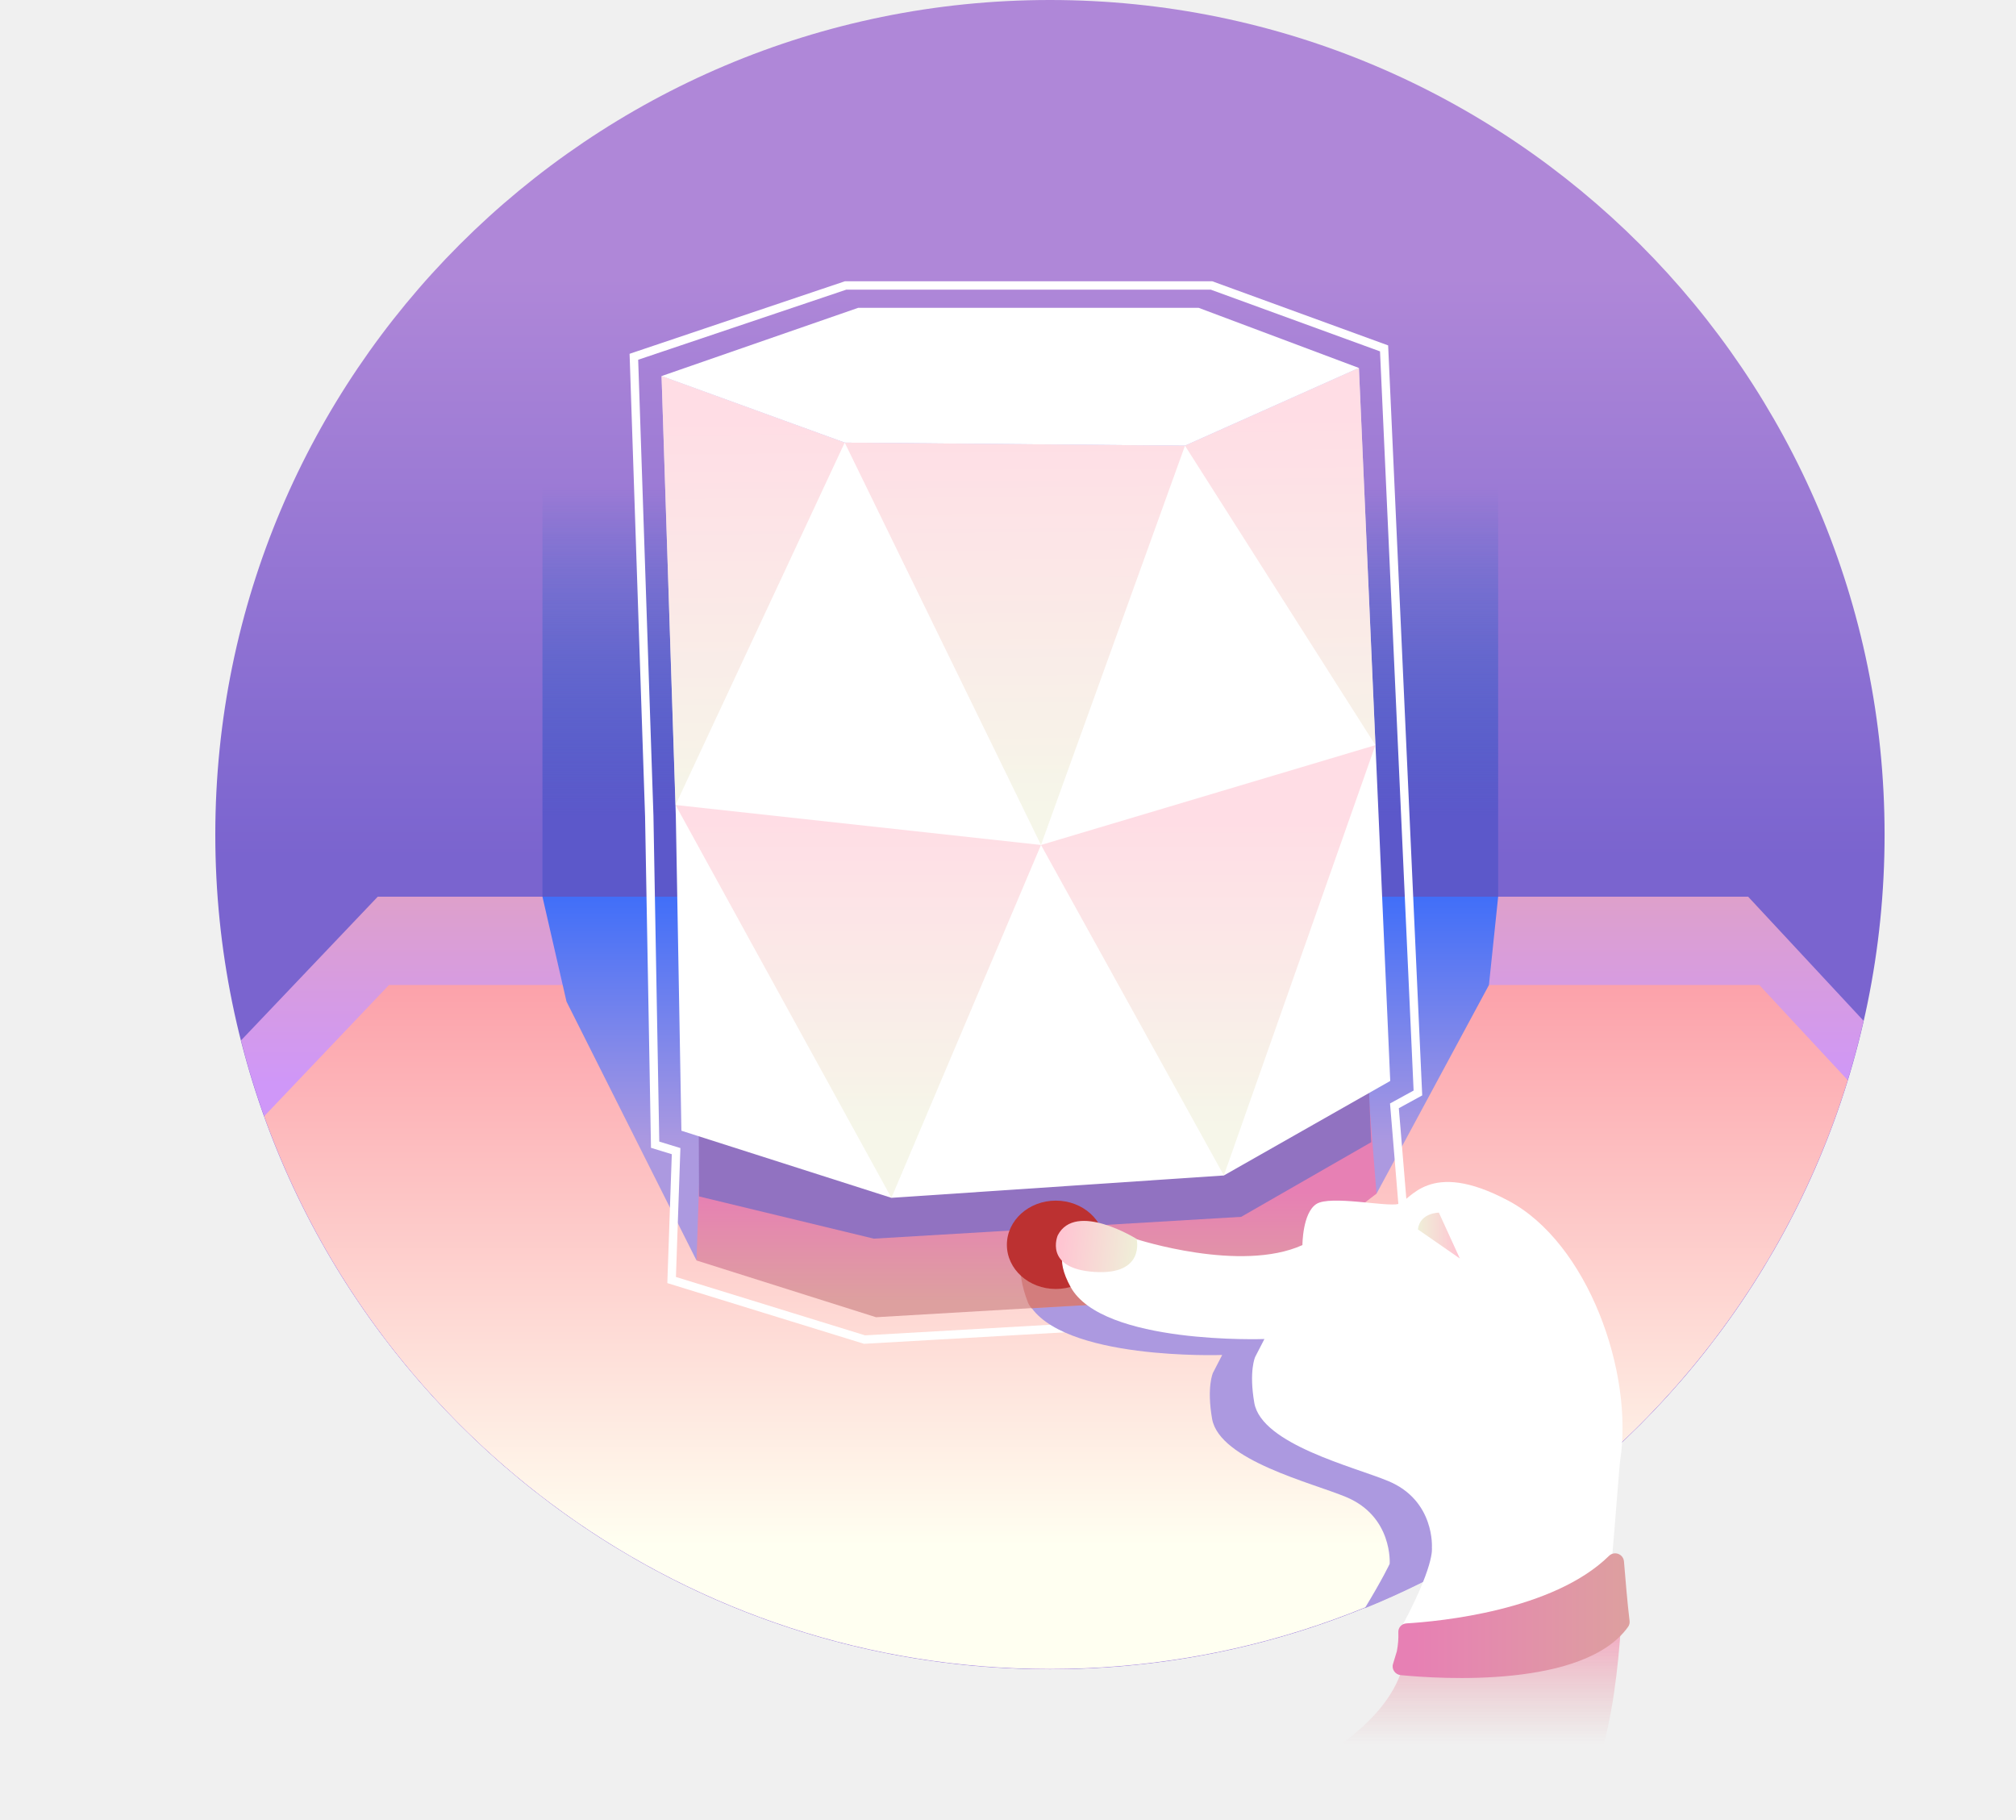
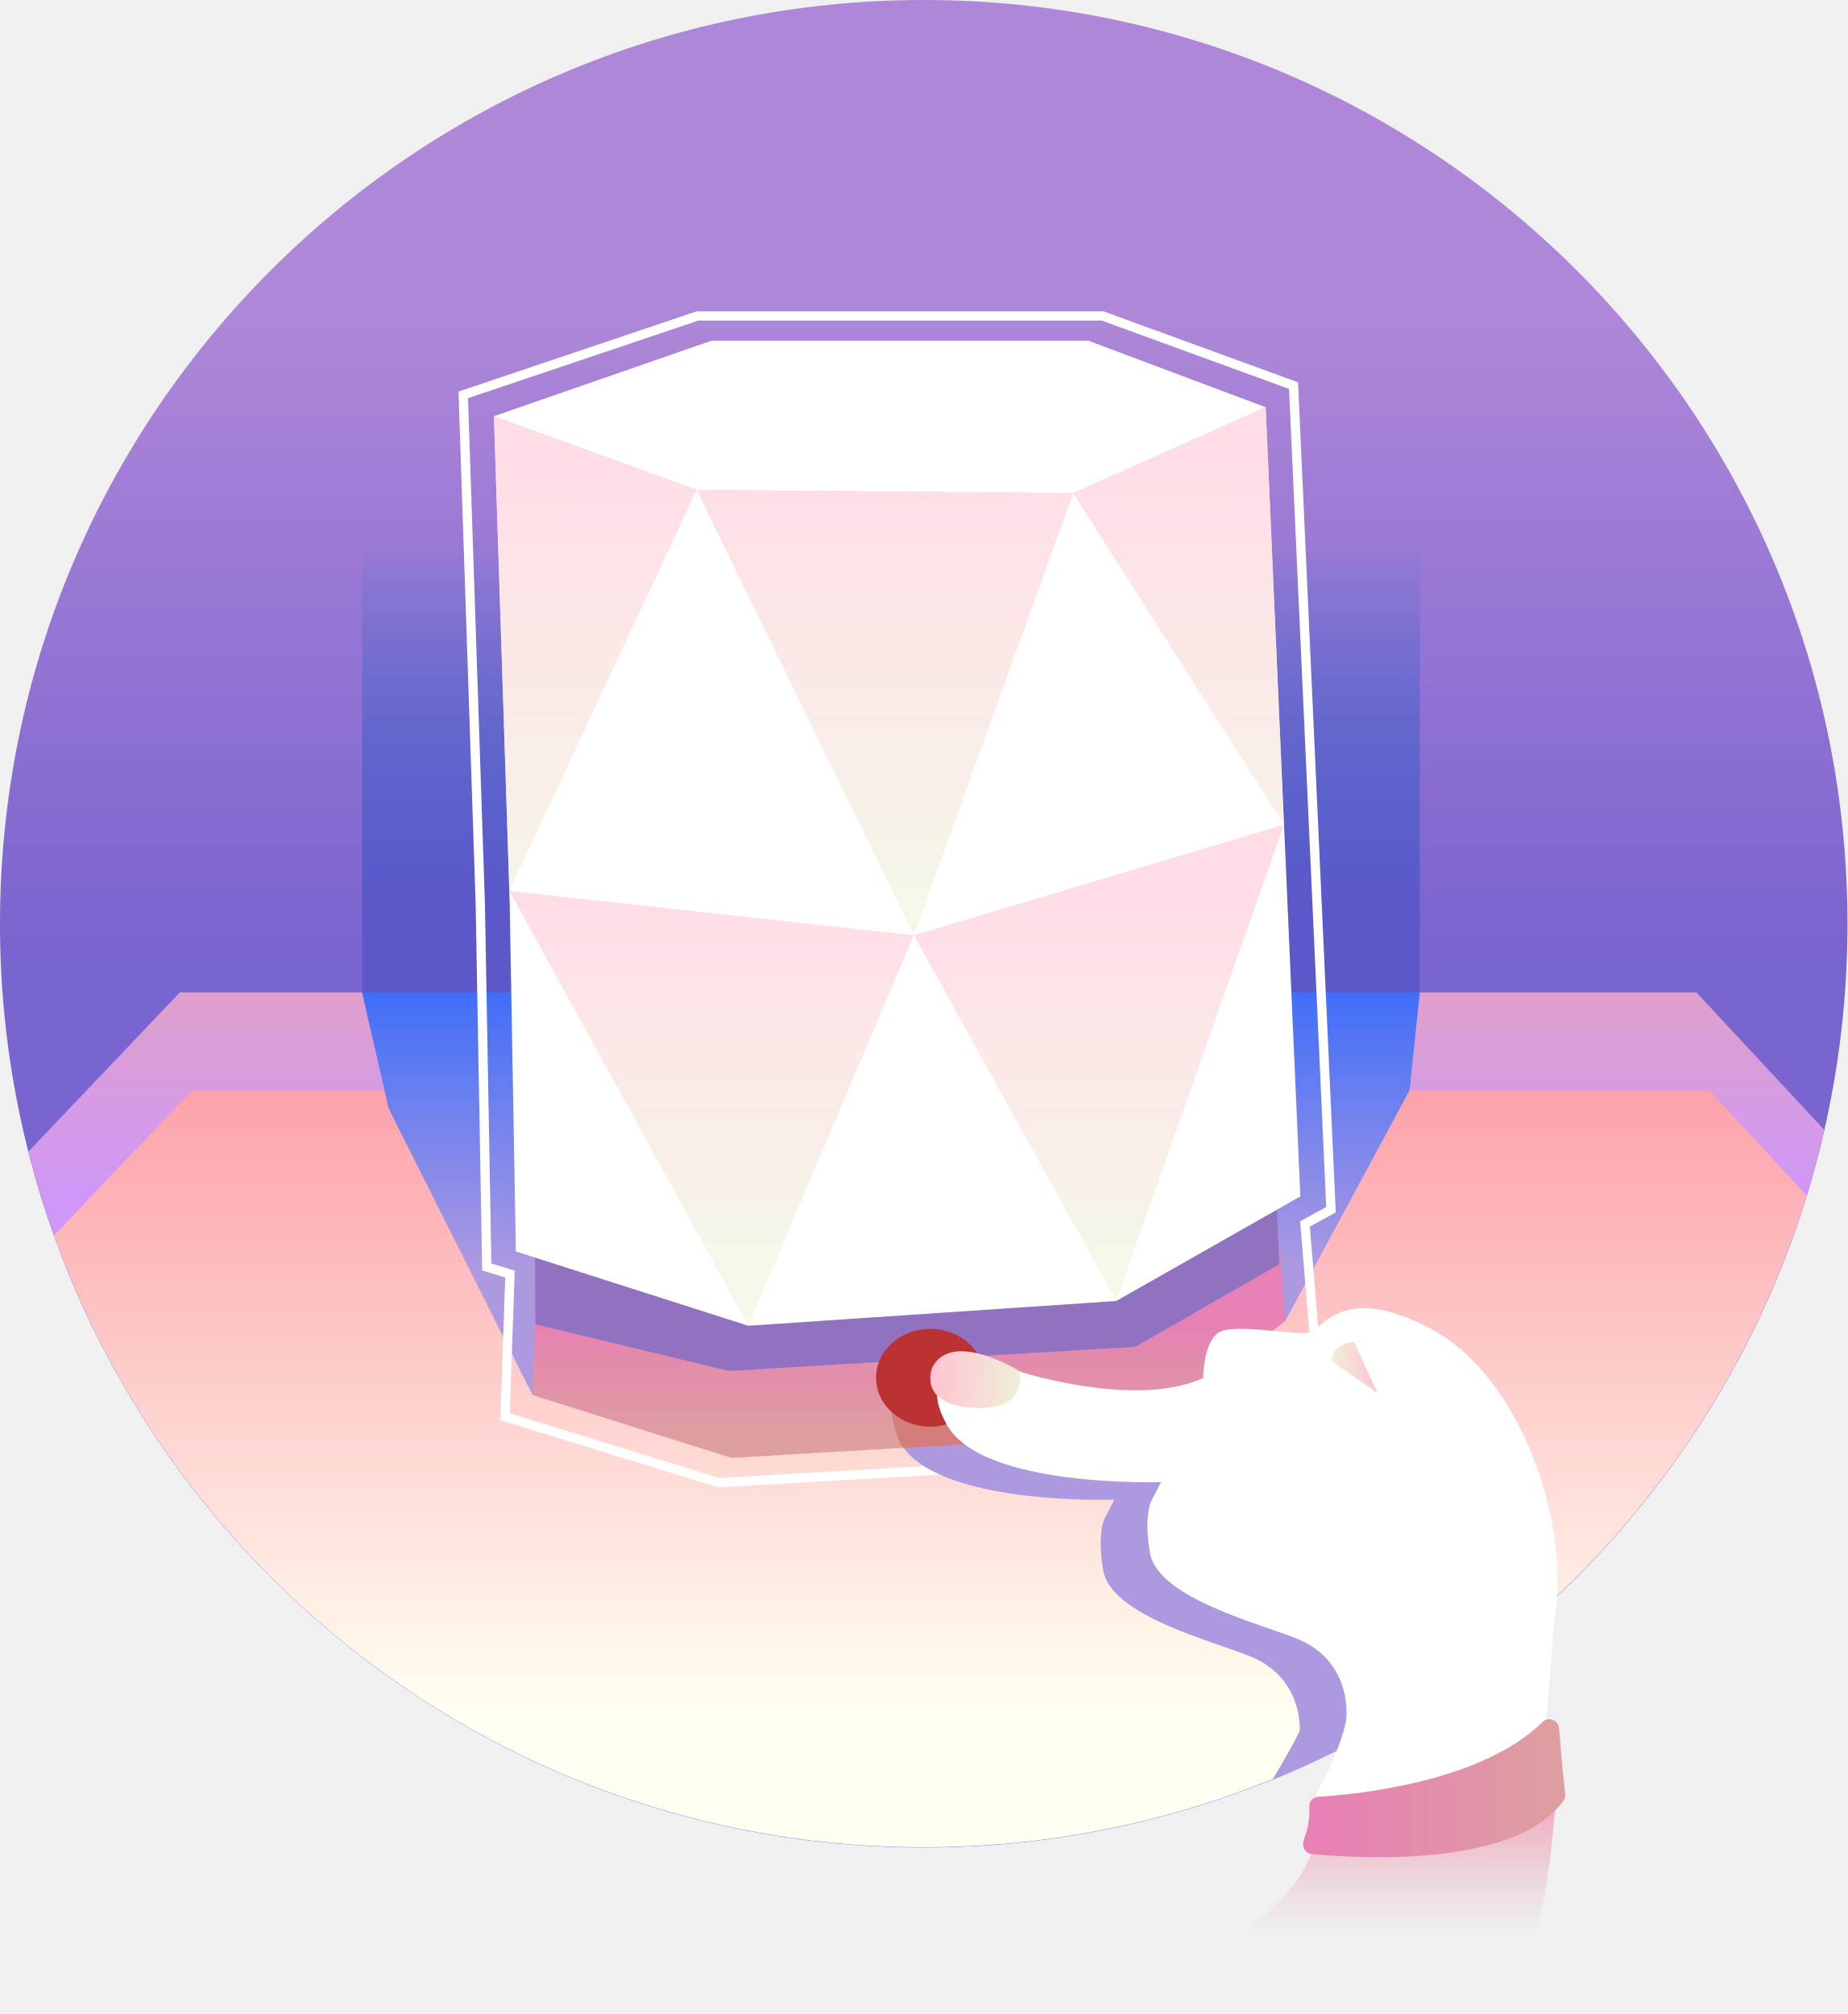
- <svg xmlns="http://www.w3.org/2000/svg" version="1.1" id="Layer_1" x="0px" y="0px" viewBox="0 0 721 650.8" enable-background="new 0 0 721 650.8" xml:space="preserve">
+ <svg xmlns="http://www.w3.org/2000/svg" version="1.1" id="Layer_1" x="0px" y="0px" viewBox="0 0 597 650.8" style="enable-background:new 0 0 597 650.8;" xml:space="preserve">
+   <style type="text/css">
+ 	.st0{fill:url(#SVGID_1_);}
+ 	.st1{fill:url(#SVGID_2_);}
+ 	.st2{fill:url(#SVGID_3_);}
+ 	.st3{fill:url(#SVGID_4_);}
+ 	.st4{fill:url(#SVGID_5_);}
+ 	.st5{fill:none;stroke:#FFFFFF;stroke-width:3;stroke-miterlimit:10;}
+ 	.st6{fill:#AC99E0;}
+ 	.st7{fill:url(#SVGID_6_);}
+ 	.st8{fill:#9172C1;}
+ 	.st9{fill:#FFFFFF;}
+ 	.st10{opacity:0.57;}
+ 	.st11{fill:url(#SVGID_7_);}
+ 	.st12{fill:url(#SVGID_8_);}
+ 	.st13{fill:url(#SVGID_9_);}
+ 	.st14{fill:url(#SVGID_10_);}
+ 	.st15{fill:url(#SVGID_11_);}
+ 	.st16{fill:#D37D7D;}
+ 	.st17{fill:#BC3131;}
+ 	.st18{fill:url(#SVGID_12_);}
+ 	.st19{fill:url(#SVGID_13_);}
+ 	.st20{fill:url(#SVGID_14_);}
+ 	.st21{fill:url(#SVGID_15_);}
+ </style>
  <g>
-     <linearGradient id="SVGID_1_" gradientUnits="userSpaceOnUse" x1="375.503" y1="97.452" x2="375.503" y2="306.666">
+     <linearGradient id="SVGID_1_" gradientUnits="userSpaceOnUse" x1="298.5" y1="554.548" x2="298.5" y2="345.334" gradientTransform="matrix(1 0 0 -1 0 652)">
      <stop offset="7.131410e-03" style="stop-color:#AF87D8" />
      <stop offset="1" style="stop-color:#7A64CF" />
    </linearGradient>
-     <circle fill="url(#SVGID_1_)" cx="375.5" cy="298.5" r="298.5" />
-     <linearGradient id="SVGID_2_" gradientUnits="userSpaceOnUse" x1="376.35" y1="387.245" x2="376.35" y2="285.201">
+     <circle class="st0" cx="298.5" cy="298.5" r="298.5" />
+     <linearGradient id="SVGID_2_" gradientUnits="userSpaceOnUse" x1="299.35" y1="264.755" x2="299.35" y2="366.799" gradientTransform="matrix(1 0 0 -1 0 652)">
      <stop offset="0" style="stop-color:#CF97F8" />
      <stop offset="1" style="stop-color:#E6A5B3" />
    </linearGradient>
-     <path fill="url(#SVGID_2_)" d="M135.1,320.7l-48.9,51.4C119,501.4,236.1,596.9,375.5,596.9c141.9,0,260.7-99.1,291-231.8   l-41.3-44.4H135.1z" />
-     <linearGradient id="SVGID_3_" gradientUnits="userSpaceOnUse" x1="377.65" y1="339.988" x2="377.65" y2="552.742">
+     <path class="st1" d="M58.1,320.7L9.2,372.1C42,501.4,159.1,596.9,298.5,596.9c141.9,0,260.7-99.1,291-231.8l-41.3-44.4L58.1,320.7   L58.1,320.7z" />
+     <linearGradient id="SVGID_3_" gradientUnits="userSpaceOnUse" x1="300.65" y1="312.012" x2="300.65" y2="99.258" gradientTransform="matrix(1 0 0 -1 0 652)">
      <stop offset="0" style="stop-color:#FC9CA6" />
      <stop offset="1" style="stop-color:#FFFFF1" />
    </linearGradient>
-     <path fill="url(#SVGID_3_)" d="M94.5,399.2c41.3,115.3,151.5,197.7,281,197.7c134.3,0,247.8-88.7,285.3-210.6l-31.6-34H139.1   L94.5,399.2z" />
-     <linearGradient id="SVGID_4_" gradientUnits="userSpaceOnUse" x1="364.892" y1="291.881" x2="364.892" y2="160.171">
+     <path class="st2" d="M17.5,399.2c41.3,115.3,151.5,197.7,281,197.7c134.3,0,247.8-88.7,285.3-210.6l-31.6-34H62.1L17.5,399.2z" />
+     <linearGradient id="SVGID_4_" gradientUnits="userSpaceOnUse" x1="287.9" y1="360.119" x2="287.9" y2="491.829" gradientTransform="matrix(1 0 0 -1 0 652)">
      <stop offset="0" style="stop-color:#5C58CA" />
      <stop offset="0.896" style="stop-color:#2265C8;stop-opacity:0" />
    </linearGradient>
-     <polygon fill="url(#SVGID_4_)" points="194,320.7 194,120.4 276.9,96.1 464.9,100.4 535.8,131.6 535.8,320.7  " />
-     <linearGradient id="SVGID_5_" gradientUnits="userSpaceOnUse" x1="364.892" y1="408.941" x2="364.892" y2="315.239">
+     <polygon class="st3" points="117,320.7 117,120.4 199.9,96.1 387.9,100.4 458.8,131.6 458.8,320.7  " />
+     <linearGradient id="SVGID_5_" gradientUnits="userSpaceOnUse" x1="287.9" y1="243.059" x2="287.9" y2="336.761" gradientTransform="matrix(1 0 0 -1 0 652)">
      <stop offset="0" style="stop-color:#AC99E0" />
      <stop offset="1" style="stop-color:#3A6CFA" />
    </linearGradient>
-     <polygon fill="url(#SVGID_5_)" points="252.6,420.4 249.1,450.8 202.6,358.2 194,320.7 535.8,320.7 532.5,352.3 492.3,426.9  " />
-     <polygon fill="none" stroke="#FFFFFF" stroke-width="3" stroke-miterlimit="10" points="507.1,390.9 495,124.6 433.3,102.1    302.4,102.1 226.7,127.6 232.2,291.9 234.3,409.4 241.8,411.7 240.2,457.8 309.2,479.1 450.6,471 501.8,432.9 498.7,395.5  " />
-     <path fill="#AC99E0" d="M524.3,435.1c-28.6-15.2-27.1,15-39.3,1.2c-2.9-3.3-24.3-3.2-29.3,0c-5,3.2-5,14.7-5,14.7   c-22.1,10-59.3-2.1-59.3-2.1c-12.1-4.3-35-3.6-23.6,17.1c11.4,20.7,69.3,18.6,69.3,18.6l-3.3,6.4c0,0-2.3,5-0.3,16.5   c2.7,14.8,35.7,22.8,47.9,27.9c16.8,7,15.6,23.9,15.6,23.9s-2.4,5.2-8.9,15.9c27.6-11.2,53.2-26.5,75.9-45.1   c0.1-0.6,0.2-1.3,0.3-1.8C569.3,496.7,552.8,450.2,524.3,435.1z" />
+     <polygon class="st4" points="175.6,420.4 172.1,450.8 125.6,358.2 117,320.7 458.8,320.7 455.5,352.3 415.3,426.9  " />
+     <polygon class="st5" points="430.1,390.9 418,124.6 356.3,102.1 225.4,102.1 149.7,127.6 155.2,291.9 157.3,409.4 164.8,411.7    163.2,457.8 232.2,479.1 373.6,471 424.8,432.9 421.7,395.5  " />
+     <path class="st6" d="M447.3,435.1c-28.6-15.2-27.1,15-39.3,1.2c-2.9-3.3-24.3-3.2-29.3,0s-5,14.7-5,14.7   c-22.1,10-59.3-2.1-59.3-2.1c-12.1-4.3-35-3.6-23.6,17.1s69.3,18.6,69.3,18.6l-3.3,6.4c0,0-2.3,5-0.3,16.5   c2.7,14.8,35.7,22.8,47.9,27.9c16.8,7,15.6,23.9,15.6,23.9s-2.4,5.2-8.9,15.9c27.6-11.2,53.2-26.5,75.9-45.1   c0.1-0.6,0.2-1.3,0.3-1.8C492.3,496.7,475.8,450.2,447.3,435.1z" />
    <g>
-       <linearGradient id="SVGID_6_" gradientUnits="userSpaceOnUse" x1="370.695" y1="422.512" x2="370.695" y2="465.516">
+       <linearGradient id="SVGID_6_" gradientUnits="userSpaceOnUse" x1="293.7" y1="229.488" x2="293.7" y2="186.484" gradientTransform="matrix(1 0 0 -1 0 652)">
        <stop offset="9.030449e-02" style="stop-color:#E780B4" />
        <stop offset="1" style="stop-color:#DDA09F" />
      </linearGradient>
-       <polygon fill="url(#SVGID_6_)" points="250.6,406.6 249.1,450.8 313.3,471.1 444.7,463.4 492.3,426.9 489,385.8 437.7,420.4     318.8,428.4   " />
-       <polygon fill="#9172C1" points="249.8,378.4 250,427.9 312.5,443 443.9,435.2 490.4,408.5 488.2,357.6 436.9,392.2 318,400.2       " />
-       <polygon fill="#FFFFFF" points="236.6,134.5 241.7,291.8 243.7,404.4 318.8,428.4 437.7,420.4 497.2,386.6 486,131.6 423.8,159.4     302.1,158.3   " />
-       <polygon fill="#FFFFFF" points="423.8,159.4 491.9,266.5 372.3,302.2   " />
-       <g opacity="0.57">
-         <linearGradient id="SVGID_7_" gradientUnits="userSpaceOnUse" x1="363.89" y1="288.34" x2="362.89" y2="150.34">
+       <polygon class="st7" points="173.6,406.6 172.1,450.8 236.3,471.1 367.7,463.4 415.3,426.9 412,385.8 360.7,420.4 241.8,428.4       " />
+       <polygon class="st8" points="172.8,378.4 173,427.9 235.5,443 366.9,435.2 413.4,408.5 411.2,357.6 359.9,392.2 241,400.2   " />
+       <polygon class="st9" points="159.6,134.5 164.7,291.8 166.7,404.4 241.8,428.4 360.7,420.4 420.2,386.6 409,131.6 346.8,159.4     225.1,158.3   " />
+       <polygon class="st9" points="346.8,159.4 414.9,266.5 295.3,302.2   " />
+       <g class="st10">
+         <linearGradient id="SVGID_7_" gradientUnits="userSpaceOnUse" x1="286.888" y1="363.66" x2="285.888" y2="501.66" gradientTransform="matrix(1 0 0 -1 0 652)">
          <stop offset="1.802885e-03" style="stop-color:#EFEFD8" />
          <stop offset="1" style="stop-color:#FFC4D2" />
        </linearGradient>
-         <polygon fill="url(#SVGID_7_)" points="302.1,158.3 372.3,302.2 423.8,159.4    " />
-         <linearGradient id="SVGID_8_" gradientUnits="userSpaceOnUse" x1="270.349" y1="289.018" x2="269.349" y2="151.018">
+         <polygon class="st11" points="225.1,158.3 295.3,302.2 346.8,159.4    " />
+         <linearGradient id="SVGID_8_" gradientUnits="userSpaceOnUse" x1="193.383" y1="362.982" x2="192.383" y2="500.982" gradientTransform="matrix(1 0 0 -1 0 652)">
          <stop offset="1.802885e-03" style="stop-color:#EFEFD8" />
          <stop offset="1" style="stop-color:#FFC4D2" />
        </linearGradient>
-         <polygon fill="url(#SVGID_8_)" points="302.1,158.3 241.6,287.9 236.6,134.5    " />
-         <linearGradient id="SVGID_9_" gradientUnits="userSpaceOnUse" x1="306.948" y1="402.245" x2="306.948" y2="294.245">
+         <polygon class="st12" points="225.1,158.3 164.6,287.9 159.6,134.5    " />
+         <linearGradient id="SVGID_9_" gradientUnits="userSpaceOnUse" x1="229.95" y1="249.755" x2="229.95" y2="357.755" gradientTransform="matrix(1 0 0 -1 0 652)">
          <stop offset="1.802885e-03" style="stop-color:#EFEFD8" />
          <stop offset="1" style="stop-color:#FFC4D2" />
        </linearGradient>
-         <polygon fill="url(#SVGID_9_)" points="241.6,287.9 372.3,302.2 318.8,428.4    " />
-         <linearGradient id="SVGID_10_" gradientUnits="userSpaceOnUse" x1="432.126" y1="402.245" x2="432.126" y2="294.245">
+         <polygon class="st13" points="164.6,287.9 295.3,302.2 241.8,428.4    " />
+         <linearGradient id="SVGID_10_" gradientUnits="userSpaceOnUse" x1="355.1" y1="249.755" x2="355.1" y2="357.755" gradientTransform="matrix(1 0 0 -1 0 652)">
          <stop offset="1.802885e-03" style="stop-color:#EFEFD8" />
          <stop offset="1" style="stop-color:#FFC4D2" />
        </linearGradient>
-         <polygon fill="url(#SVGID_10_)" points="372.3,302.2 437.7,420.4 491.9,266.5    " />
-         <linearGradient id="SVGID_11_" gradientUnits="userSpaceOnUse" x1="458.418" y1="287.655" x2="457.418" y2="149.655">
+         <polygon class="st14" points="295.3,302.2 360.7,420.4 414.9,266.5    " />
+         <linearGradient id="SVGID_11_" gradientUnits="userSpaceOnUse" x1="381.391" y1="364.345" x2="380.391" y2="502.345" gradientTransform="matrix(1 0 0 -1 0 652)">
          <stop offset="1.802885e-03" style="stop-color:#EFEFD8" />
          <stop offset="1" style="stop-color:#FFC4D2" />
        </linearGradient>
-         <polygon fill="url(#SVGID_11_)" points="486,131.6 423.8,159.4 491.9,266.5    " />
+         <polygon class="st15" points="409,131.6 346.8,159.4 414.9,266.5    " />
      </g>
-       <polygon fill="#FFFFFF" points="486,131.6 428.7,110.1 306.9,110.1 236.6,134.5 302.1,158.3 423.8,159.4   " />
+       <polygon class="st9" points="409,131.6 351.7,110.1 229.9,110.1 159.6,134.5 225.1,158.3 346.8,159.4   " />
    </g>
-     <path fill="#D37D7D" d="M480,467.9c-7.6-0.5-18.6-19.6-22.5-17.1c-5,3.2-6.9,0.2-6.9,0.2c-22.1,10-63.7-15.9-63.7-15.9   c-12.1-4.3-28.7,6.8-19.2,30.9c0.3,0.7,0.8,1.3,1.2,1.9l75.7-4.4L480,467.9z" />
-     <ellipse fill="#BC3131" cx="377.6" cy="445.2" rx="17.5" ry="15.8" />
-     <path fill="#FFFFFF" d="M539.4,429.4c-28.6-15.2-35,0.2-39.3,1.2c-4.3,1.1-24.3-3.2-29.3,0c-5,3.2-5,14.7-5,14.7   c-22.1,10-59.3-2.1-59.3-2.1c-12.1-4.3-35-3.6-23.6,17.1c11.4,20.7,69.3,18.6,69.3,18.6l-3.3,6.4c0,0-2.3,5-0.3,16.5   c2.7,14.8,35.7,22.8,47.9,27.9c16.8,7,15.6,23.9,15.6,23.9s1.2,6.4-12,30.4c30.3,19.2,52.2,5.8,75.3-15.2c0.6-2.5,3.7-44.2,4-46.2   C584.4,490.9,567.9,444.5,539.4,429.4z" />
-     <linearGradient id="SVGID_12_" gradientUnits="userSpaceOnUse" x1="507.071" y1="441.874" x2="522.07" y2="441.874">
+     <path class="st16" d="M403,467.9c-7.6-0.5-18.6-19.6-22.5-17.1c-5,3.2-6.9,0.2-6.9,0.2c-22.1,10-63.7-15.9-63.7-15.9   c-12.1-4.3-28.7,6.8-19.2,30.9c0.3,0.7,0.8,1.3,1.2,1.9l75.7-4.4L403,467.9z" />
+     <ellipse class="st17" cx="300.6" cy="445.2" rx="17.5" ry="15.8" />
+     <path class="st9" d="M462.4,429.4c-28.6-15.2-35,0.2-39.3,1.2c-4.3,1.1-24.3-3.2-29.3,0s-5,14.7-5,14.7c-22.1,10-59.3-2.1-59.3-2.1   c-12.1-4.3-35-3.6-23.6,17.1s69.3,18.6,69.3,18.6l-3.3,6.4c0,0-2.3,5-0.3,16.5c2.7,14.8,35.7,22.8,47.9,27.9   c16.8,7,15.6,23.9,15.6,23.9s1.2,6.4-12,30.4c30.3,19.2,52.2,5.8,75.3-15.2c0.6-2.5,3.7-44.2,4-46.2   C507.4,490.9,490.9,444.5,462.4,429.4z" />
+     <linearGradient id="SVGID_12_" gradientUnits="userSpaceOnUse" x1="430.071" y1="210.1" x2="445.071" y2="210.1" gradientTransform="matrix(1 0 0 -1 0 652)">
      <stop offset="1.802885e-03" style="stop-color:#EFEFD8" />
      <stop offset="1" style="stop-color:#FFC4D2" />
    </linearGradient>
-     <path fill="url(#SVGID_12_)" d="M507.1,439.7l15,10.4l-7.5-16.4C514.6,433.7,507.8,433.7,507.1,439.7z" />
-     <linearGradient id="SVGID_13_" gradientUnits="userSpaceOnUse" x1="406.459" y1="447.569" x2="378.792" y2="444.569">
+     <path class="st18" d="M430.1,439.7l15,10.4l-7.5-16.4C437.6,433.7,430.8,433.7,430.1,439.7z" />
+     <linearGradient id="SVGID_13_" gradientUnits="userSpaceOnUse" x1="329.458" y1="204.424" x2="301.791" y2="207.424" gradientTransform="matrix(1 0 0 -1 0 652)">
      <stop offset="1.802885e-03" style="stop-color:#EFEFD8" />
      <stop offset="1" style="stop-color:#FFC4D2" />
    </linearGradient>
-     <path fill="url(#SVGID_13_)" d="M378.3,441.8c0,0-5.2,11.9,13.1,13.1s15.1-11.8,15.1-11.8S384.7,429.5,378.3,441.8z" />
-     <linearGradient id="SVGID_14_" gradientUnits="userSpaceOnUse" x1="530.155" y1="564.86" x2="530.155" y2="628.932">
+     <path class="st19" d="M301.3,441.8c0,0-5.2,11.9,13.1,13.1s15.1-11.8,15.1-11.8S307.7,429.5,301.3,441.8z" />
+     <linearGradient id="SVGID_14_" gradientUnits="userSpaceOnUse" x1="453.2" y1="87.14" x2="453.2" y2="23.068" gradientTransform="matrix(1 0 0 -1 0 652)">
      <stop offset="0" style="stop-color:#FF82B4" />
      <stop offset="0.92" style="stop-color:#DD9F9F;stop-opacity:0" />
    </linearGradient>
-     <path fill="url(#SVGID_14_)" d="M502.4,585.5c0,0,57.6,11.6,77.9-16.9c0,0-0.9,57.2-15.1,73.7c0,0-66.1-11-85.1-18.9   C480,623.3,505.3,607.1,502.4,585.5z" />
-     <linearGradient id="SVGID_15_" gradientUnits="userSpaceOnUse" x1="498.126" y1="577.779" x2="582.895" y2="577.779">
+     <path class="st20" d="M425.4,585.5c0,0,57.6,11.6,77.9-16.9c0,0-0.9,57.2-15.1,73.7c0,0-66.1-11-85.1-18.9   C403,623.3,428.3,607.1,425.4,585.5z" />
+     <linearGradient id="SVGID_15_" gradientUnits="userSpaceOnUse" x1="421.06" y1="74.158" x2="505.825" y2="74.158" gradientTransform="matrix(1 0 0 -1 0 652)">
      <stop offset="9.030449e-02" style="stop-color:#E780B4" />
      <stop offset="1" style="stop-color:#DDA09F" />
    </linearGradient>
-     <path fill="url(#SVGID_15_)" d="M575.5,556.4c-20,19.7-60.8,23.5-72.5,24.2c-1.7,0.1-3,1.5-2.9,3.2c0.1,2.2-0.1,4.5-0.5,6.6   c0,0.1-0.1,0.3-0.1,0.4l-1.3,4.3c-0.6,1.9,0.8,3.8,2.7,4c14.3,1.4,65.7,4.7,81.4-17.3c0.4-0.6,0.6-1.4,0.5-2.1   c-0.8-6.6-1.5-15.1-2-21.2C580.6,555.8,577.4,554.6,575.5,556.4z" />
+     <path class="st21" d="M498.5,556.4c-20,19.7-60.8,23.5-72.5,24.2c-1.7,0.1-3,1.5-2.9,3.2c0.1,2.2-0.1,4.5-0.5,6.6   c0,0.1-0.1,0.3-0.1,0.4l-1.3,4.3c-0.6,1.9,0.8,3.8,2.7,4c14.3,1.4,65.7,4.7,81.4-17.3c0.4-0.6,0.6-1.4,0.5-2.1   c-0.8-6.6-1.5-15.1-2-21.2C503.6,555.8,500.4,554.6,498.5,556.4z" />
  </g>
</svg>
